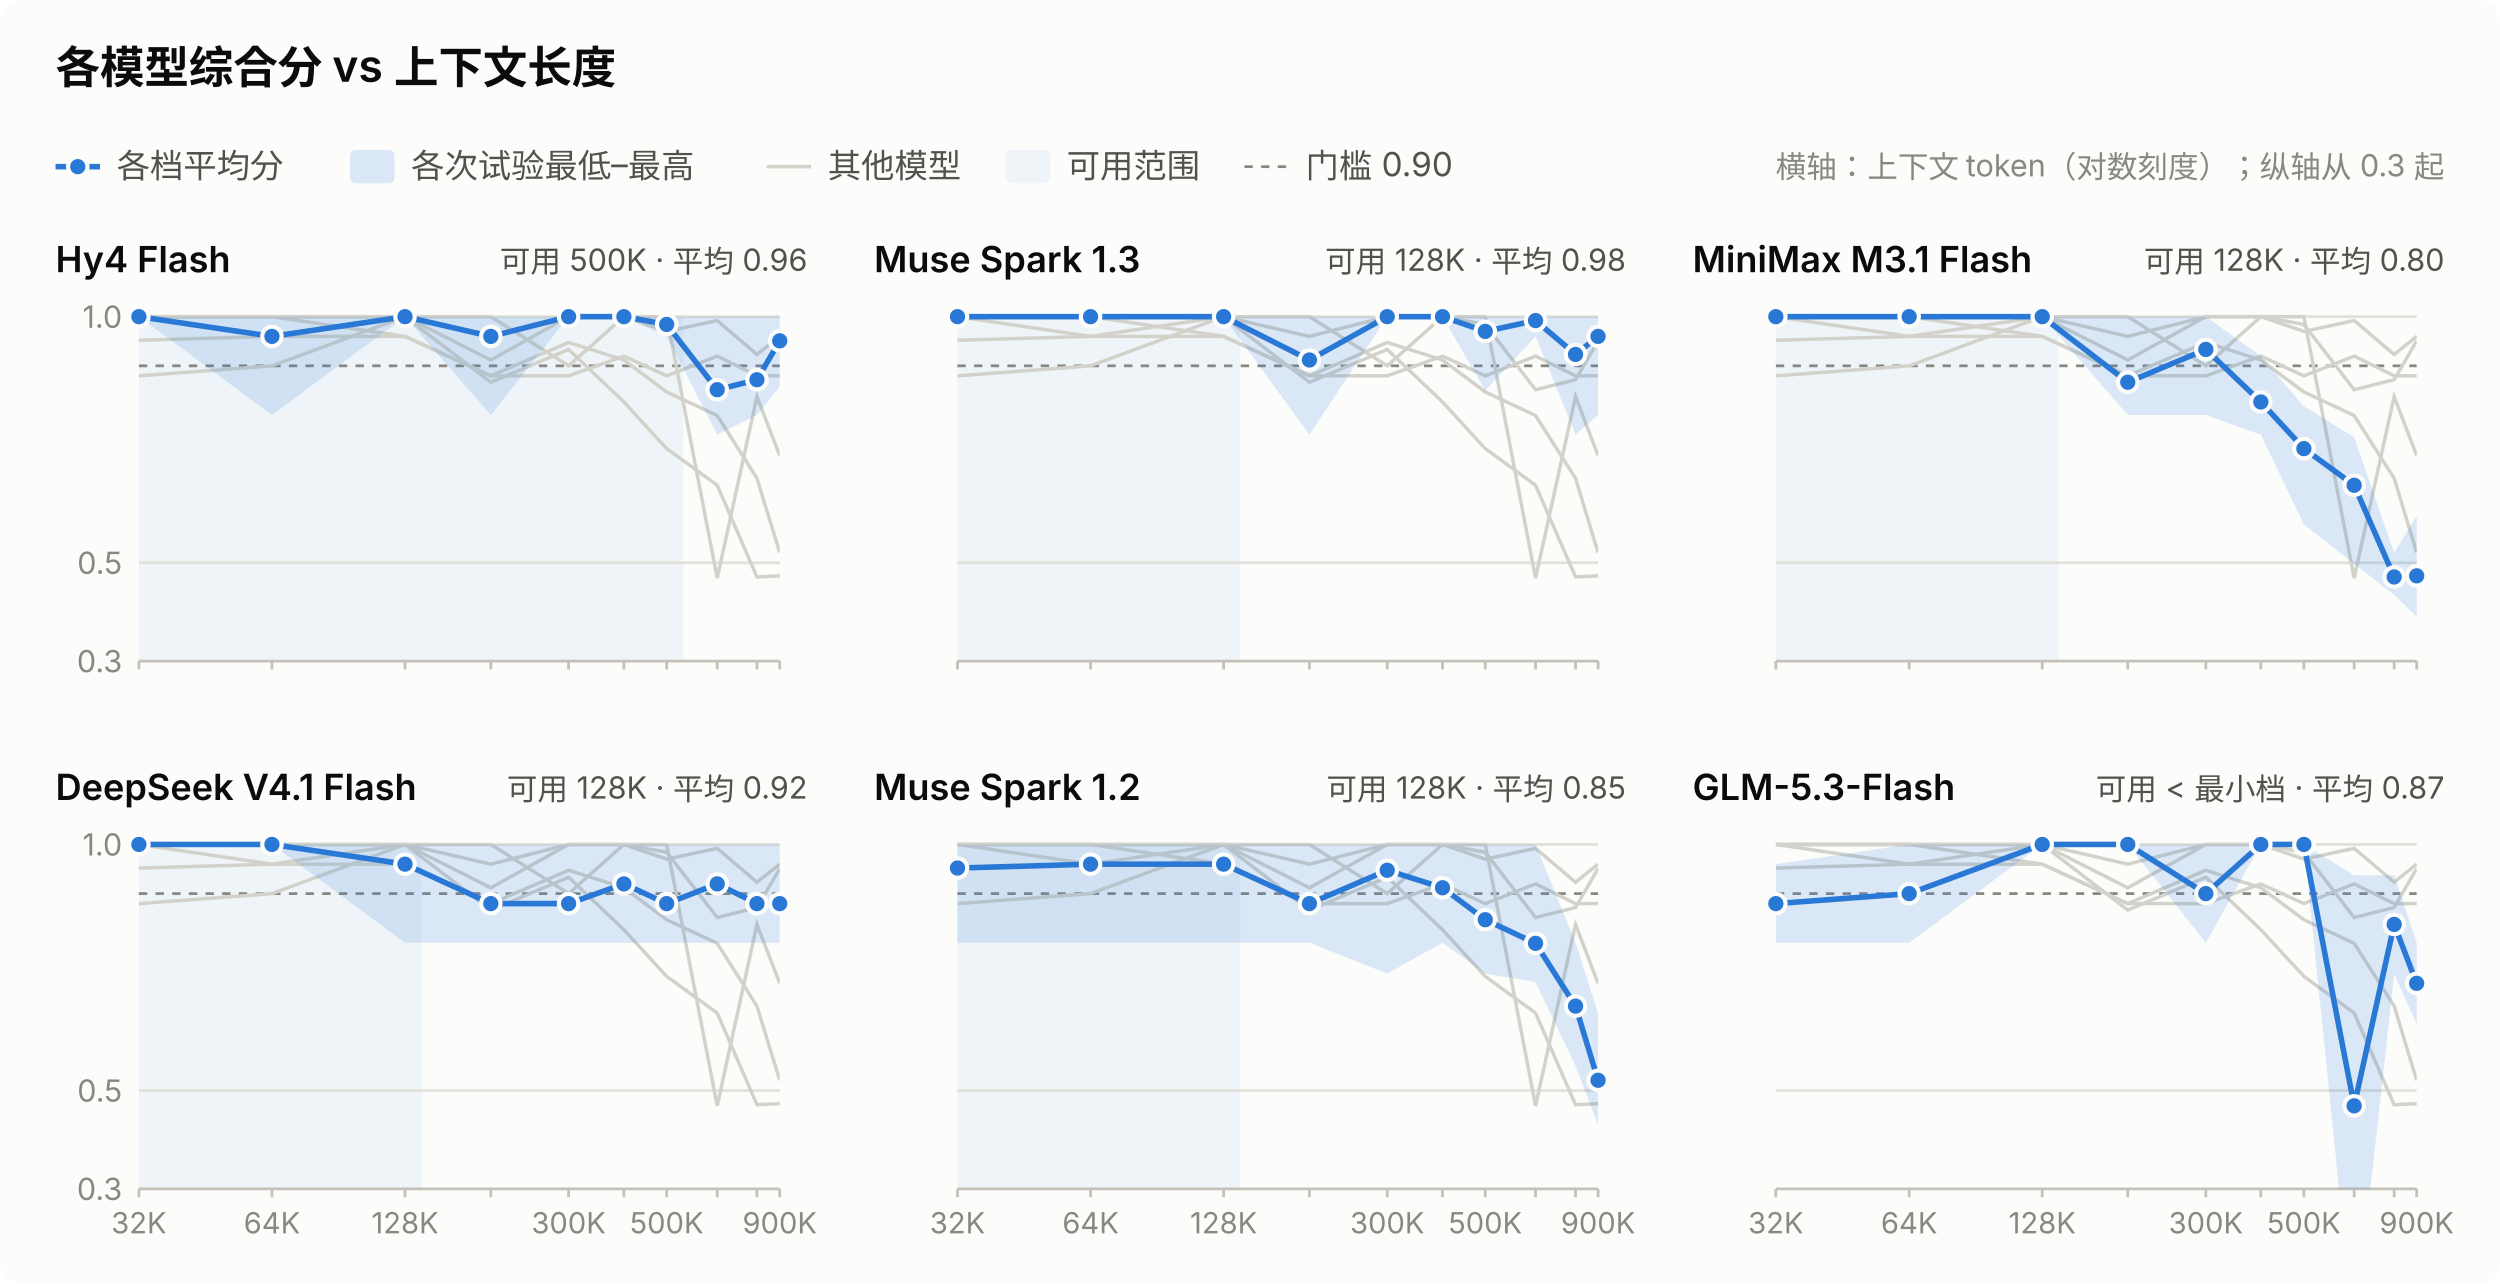
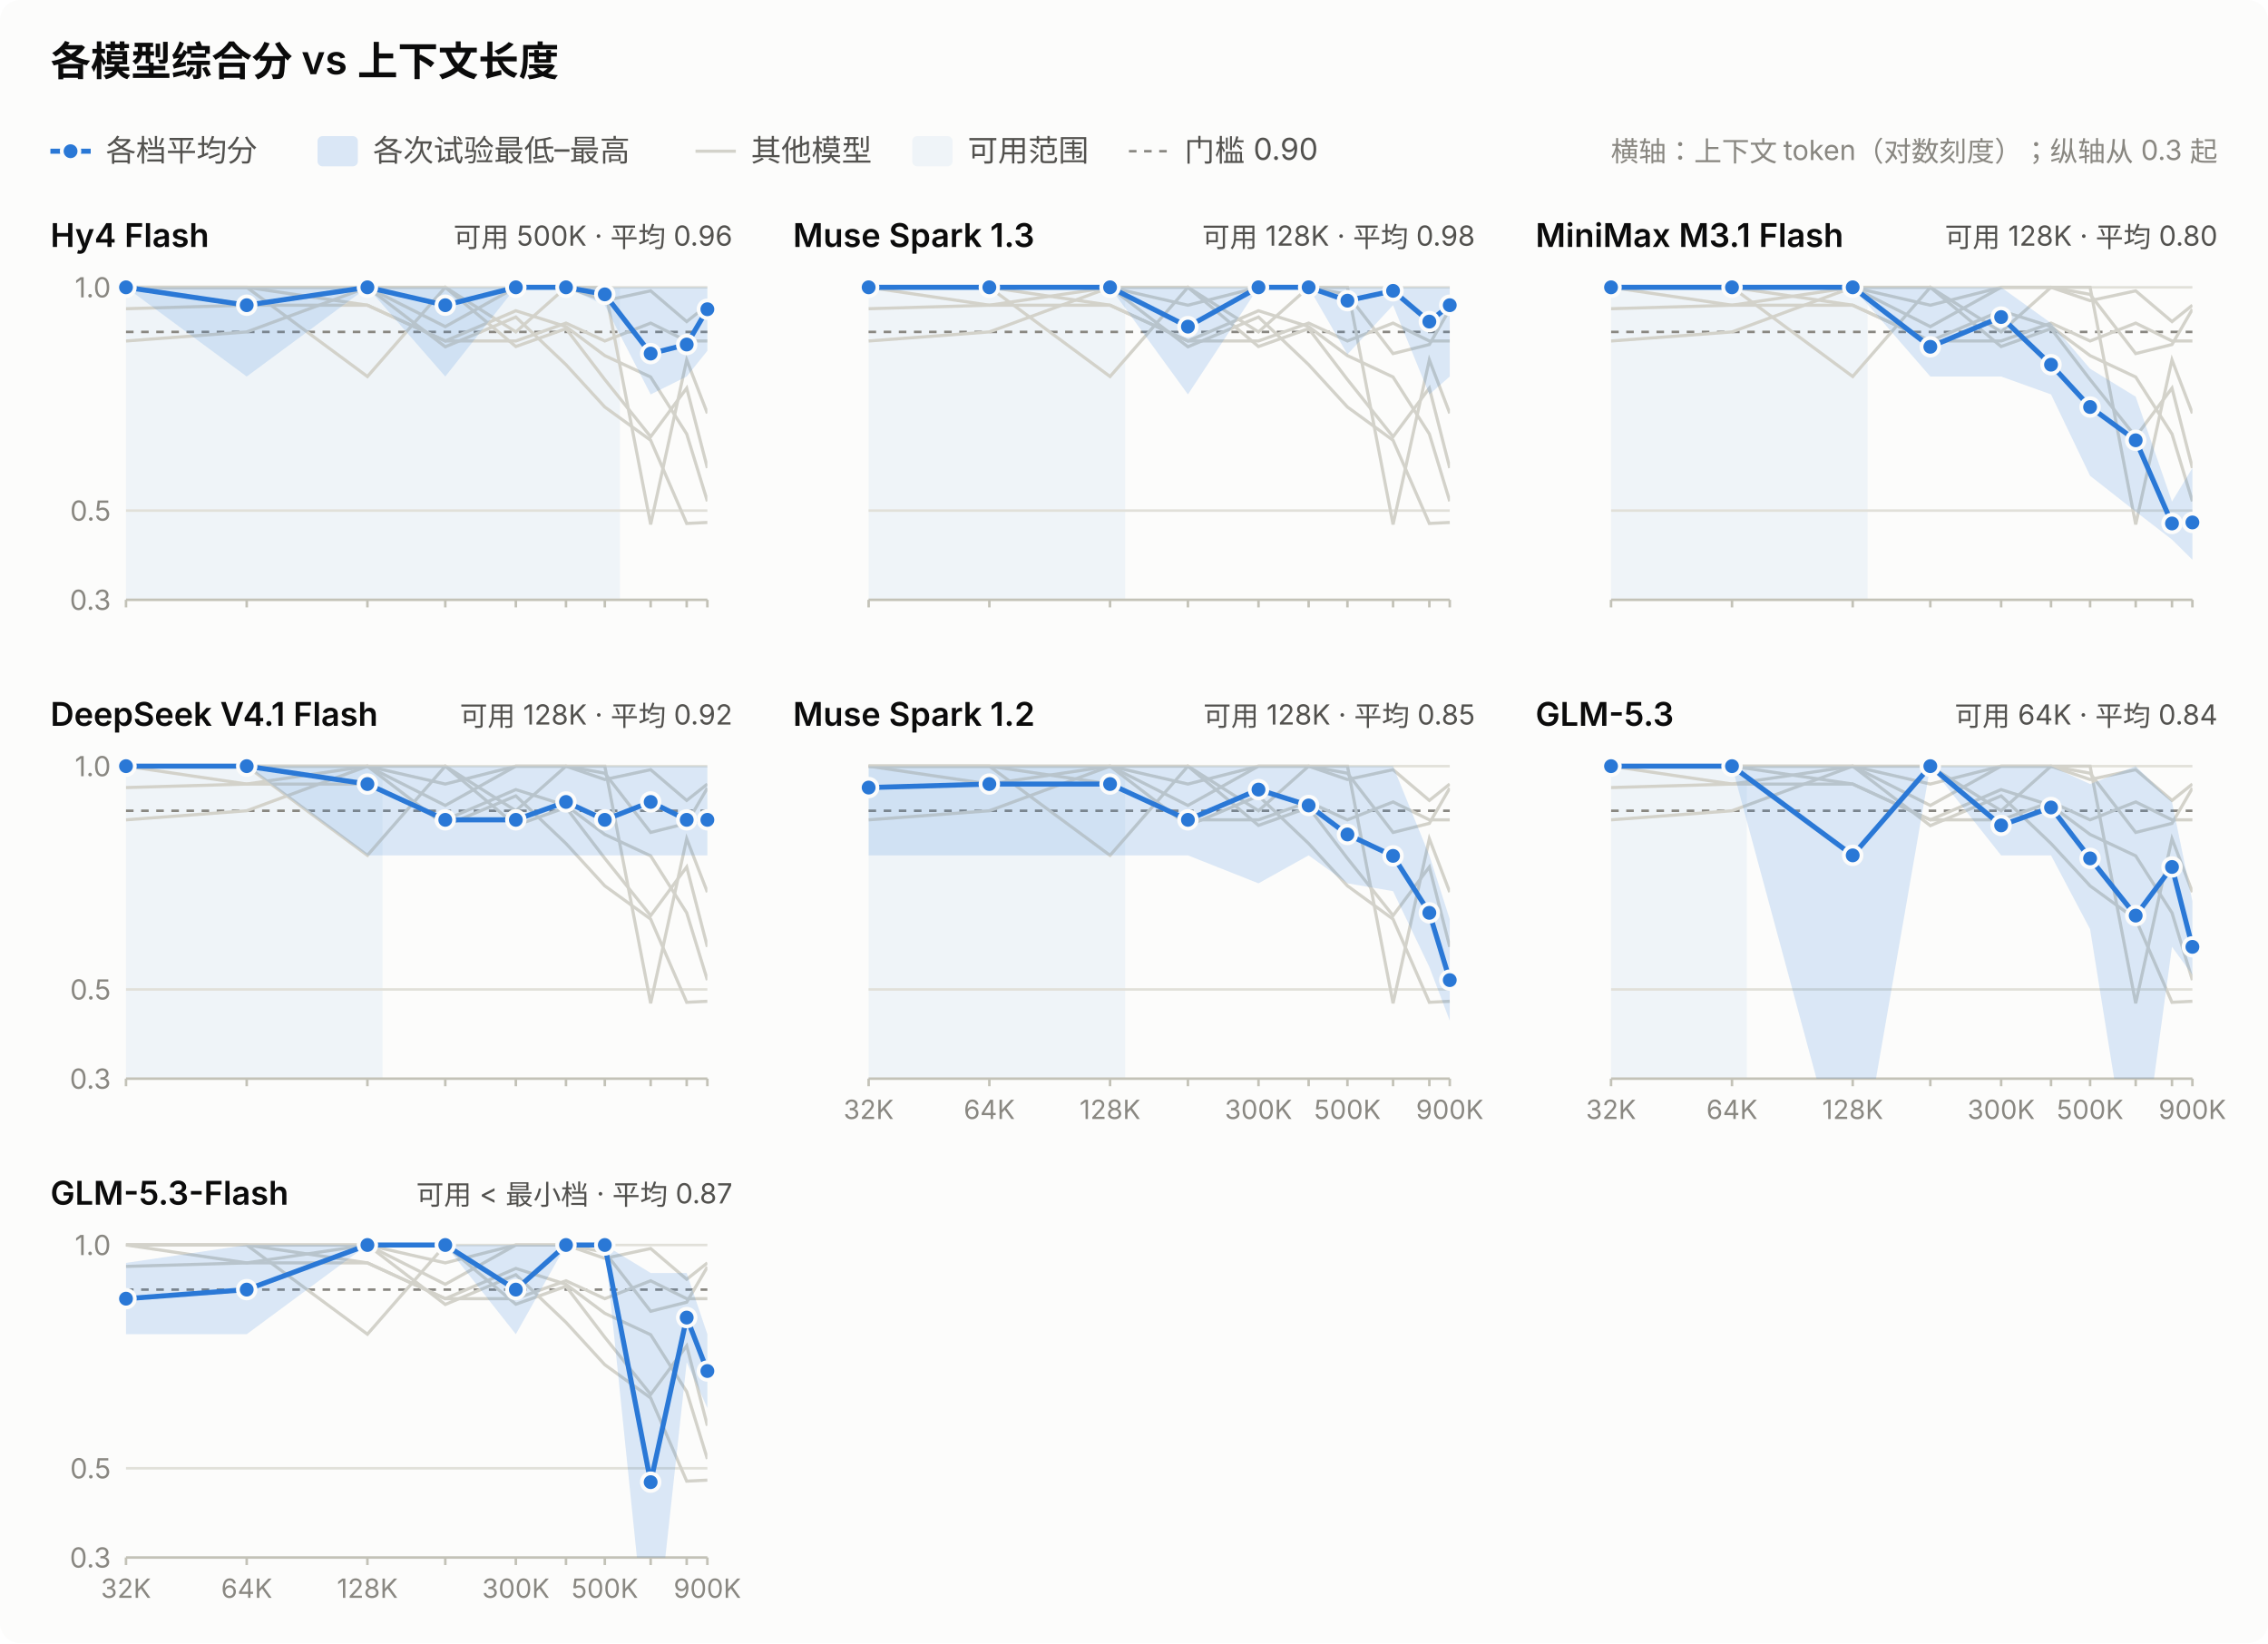
- <svg xmlns="http://www.w3.org/2000/svg" viewBox="0 0 900 462" width="900" height="462" font-family="system-ui,-apple-system,'Segoe UI','PingFang SC','Microsoft YaHei',sans-serif">
+ <svg xmlns="http://www.w3.org/2000/svg" viewBox="0 0 900 652" width="900" height="652" font-family="system-ui,-apple-system,'Segoe UI','PingFang SC','Microsoft YaHei',sans-serif">
  <style>.bg{fill:#fcfcfb}.grid{stroke:#e1e0d9;stroke-width:1}.axis{stroke:#c3c2b7;stroke-width:1}.ctx{stroke:#d3d2ca;stroke-width:1.25;fill:none}.acc{stroke:#2a78d6}.accf{fill:#2a78d6}.band{fill:#2a78d6;fill-opacity:.16}.zone{fill:#2a78d6;fill-opacity:.06}.thr{stroke:#898781;stroke-width:1;stroke-dasharray:3 3}.ring{stroke:#fcfcfb}.t1{fill:#0b0b0b}.t2{fill:#52514e}.t3{fill:#898781}@media (prefers-color-scheme:dark){.bg{fill:#1a1a19}.grid{stroke:#2c2c2a}.axis{stroke:#383835}.ctx{stroke:#45453f}.acc{stroke:#3987e5}.accf{fill:#3987e5}.band{fill:#3987e5;fill-opacity:.22}.zone{fill:#3987e5;fill-opacity:.09}.ring{stroke:#1a1a19}.t1{fill:#f0efec}.t2{fill:#c3c2b7}}</style>
-   <rect class="bg" width="900" height="462" rx="8" />
+   <rect class="bg" width="900" height="652" rx="8" />
  <text class="t1" x="20" y="30" font-size="16" font-weight="600">各模型综合分 vs 上下文长度</text>
  <line class="acc" x1="20" y1="60" x2="36" y2="60" stroke-width="2" />
  <circle class="accf ring" cx="28" cy="60" r="3.5" stroke-width="1.5" />
  <text class="t2" x="42" y="64" font-size="12">各档平均分</text>
  <rect class="band" x="126" y="54" width="16" height="12" rx="2" />
  <text class="t2" x="148" y="64" font-size="12">各次试验最低–最高</text>
  <line class="ctx" x1="276" y1="60" x2="292" y2="60" />
  <text class="t2" x="298" y="64" font-size="12">其他模型</text>
  <rect class="zone" x="362" y="54" width="16" height="12" rx="2" />
  <text class="t2" x="384" y="64" font-size="12">可用范围</text>
  <line class="thr" x1="448" y1="60" x2="464" y2="60" />
  <text class="t2" x="470" y="64" font-size="12">门槛 0.90</text>
  <text class="t3" x="880" y="64" font-size="11" text-anchor="end">横轴：上下文 token（对数刻度）；纵轴从 0.3 起</text>
  <clipPath id="cp0">
    <rect x="50.0" y="109.0" width="230.7" height="129" />
  </clipPath>
  <text class="t1" x="20.0" y="98" font-size="13" font-weight="600">Hy4 Flash</text>
  <text class="t2" x="290.667" y="98" font-size="11" text-anchor="end">可用 500K · 平均 0.96</text>
  <rect class="zone" x="50.0" y="114.0" width="196.0" height="124" />
  <line class="axis" x1="50.0" y1="238.0" x2="280.7" y2="238.0" />
  <text class="t3" x="44.0" y="242.0" font-size="11" text-anchor="end">0.3</text>
  <line class="grid" x1="50.0" y1="202.6" x2="280.7" y2="202.6" />
  <text class="t3" x="44.0" y="206.6" font-size="11" text-anchor="end">0.5</text>
  <line class="grid" x1="50.0" y1="114.0" x2="280.7" y2="114.0" />
  <text class="t3" x="44.0" y="118.0" font-size="11" text-anchor="end">1.0</text>
  <line class="thr" x1="50.0" y1="131.7" x2="280.7" y2="131.7" />
  <line class="axis" x1="50.0" y1="238.0" x2="50.0" y2="241.0" />
  <line class="axis" x1="97.9" y1="238.0" x2="97.9" y2="241.0" />
  <line class="axis" x1="145.8" y1="238.0" x2="145.8" y2="241.0" />
  <line class="axis" x1="176.7" y1="238.0" x2="176.7" y2="241.0" />
  <line class="axis" x1="204.7" y1="238.0" x2="204.7" y2="241.0" />
  <line class="axis" x1="224.6" y1="238.0" x2="224.6" y2="241.0" />
  <line class="axis" x1="240.0" y1="238.0" x2="240.0" y2="241.0" />
  <line class="axis" x1="258.2" y1="238.0" x2="258.2" y2="241.0" />
  <line class="axis" x1="272.5" y1="238.0" x2="272.5" y2="241.0" />
  <line class="axis" x1="280.7" y1="238.0" x2="280.7" y2="241.0" />
  <polyline class="ctx" clip-path="url(#cp0)" points="50.0,114.0 97.9,114.0 145.8,114.0 176.7,129.6 204.7,114.0 224.6,114.0 240.0,119.3 258.2,115.4 272.5,127.6 280.7,121.1" />
  <polyline class="ctx" clip-path="url(#cp0)" points="50.0,114.0 97.9,114.0 145.8,114.0 176.7,137.6 204.7,125.8 224.6,144.7 240.0,161.5 258.2,174.7 272.5,207.7 280.7,207.3" />
  <polyline class="ctx" clip-path="url(#cp0)" points="50.0,114.0 97.9,114.0 145.8,121.1 176.7,135.3 204.7,135.3 224.6,128.2 240.0,135.3 258.2,128.2 272.5,135.3 280.7,135.3" />
  <polyline class="ctx" clip-path="url(#cp0)" points="50.0,122.5 97.9,121.1 145.8,121.1 176.7,135.3 204.7,123.3 224.6,129.6 240.0,141.1 258.2,149.6 272.5,172.2 280.7,198.9" />
+   <polyline class="ctx" clip-path="url(#cp0)" points="50.0,114.0 97.9,114.0 145.8,149.4 176.7,114.0 204.7,137.5 224.6,130.4 240.0,150.6 258.2,173.3 272.5,154.0 280.7,185.7" />
  <polyline class="ctx" clip-path="url(#cp0)" points="50.0,135.3 97.9,131.7 145.8,114.0 176.7,114.0 204.7,131.7 224.6,114.0 240.0,114.0 258.2,208.1 272.5,142.8 280.7,164.0" />
  <polygon class="band" clip-path="url(#cp0)" points="50.0,114.0 97.9,114.0 145.8,114.0 176.7,114.0 204.7,114.0 224.6,114.0 240.0,114.0 258.2,114.0 272.5,114.0 280.7,114.0 280.7,139.2 272.5,149.4 258.2,156.5 240.0,121.1 224.6,114.0 204.7,114.0 176.7,149.4 145.8,114.0 97.9,149.4 50.0,114.0" />
  <polyline class="acc" fill="none" stroke-width="2" stroke-linejoin="round" points="50.0,114.0 97.9,121.1 145.8,114.0 176.7,121.1 204.7,114.0 224.6,114.0 240.0,116.8 258.2,140.3 272.5,136.7 280.7,122.7" />
  <circle class="accf ring" cx="50.0" cy="114.0" r="3.5" stroke-width="1.5" />
  <circle class="accf ring" cx="97.9" cy="121.1" r="3.5" stroke-width="1.5" />
  <circle class="accf ring" cx="145.8" cy="114.0" r="3.5" stroke-width="1.5" />
  <circle class="accf ring" cx="176.7" cy="121.1" r="3.5" stroke-width="1.5" />
  <circle class="accf ring" cx="204.7" cy="114.0" r="3.5" stroke-width="1.5" />
  <circle class="accf ring" cx="224.6" cy="114.0" r="3.5" stroke-width="1.5" />
  <circle class="accf ring" cx="240.0" cy="116.8" r="3.5" stroke-width="1.5" />
  <circle class="accf ring" cx="258.2" cy="140.3" r="3.5" stroke-width="1.5" />
  <circle class="accf ring" cx="272.5" cy="136.7" r="3.5" stroke-width="1.5" />
  <circle class="accf ring" cx="280.7" cy="122.7" r="3.5" stroke-width="1.5" />
  <clipPath id="cp1">
    <rect x="344.667" y="109.0" width="230.7" height="129" />
  </clipPath>
  <text class="t1" x="314.667" y="98" font-size="13" font-weight="600">Muse Spark 1.3</text>
  <text class="t2" x="585.333" y="98" font-size="11" text-anchor="end">可用 128K · 平均 0.98</text>
  <rect class="zone" x="344.7" y="114.0" width="101.8" height="124" />
  <line class="axis" x1="344.667" y1="238.0" x2="575.3" y2="238.0" />
  <line class="grid" x1="344.667" y1="202.6" x2="575.3" y2="202.6" />
  <line class="grid" x1="344.667" y1="114.0" x2="575.3" y2="114.0" />
  <line class="thr" x1="344.667" y1="131.7" x2="575.3" y2="131.7" />
  <line class="axis" x1="344.7" y1="238.0" x2="344.7" y2="241.0" />
  <line class="axis" x1="392.6" y1="238.0" x2="392.6" y2="241.0" />
  <line class="axis" x1="440.5" y1="238.0" x2="440.5" y2="241.0" />
  <line class="axis" x1="471.4" y1="238.0" x2="471.4" y2="241.0" />
  <line class="axis" x1="499.4" y1="238.0" x2="499.4" y2="241.0" />
  <line class="axis" x1="519.3" y1="238.0" x2="519.3" y2="241.0" />
  <line class="axis" x1="534.7" y1="238.0" x2="534.7" y2="241.0" />
  <line class="axis" x1="552.8" y1="238.0" x2="552.8" y2="241.0" />
  <line class="axis" x1="567.2" y1="238.0" x2="567.2" y2="241.0" />
  <line class="axis" x1="575.3" y1="238.0" x2="575.3" y2="241.0" />
  <polyline class="ctx" clip-path="url(#cp1)" points="344.7,114.0 392.6,121.1 440.5,114.0 471.4,121.1 499.4,114.0 519.3,114.0 534.7,116.8 552.8,140.3 567.2,136.7 575.3,122.7" />
  <polyline class="ctx" clip-path="url(#cp1)" points="344.7,114.0 392.6,114.0 440.5,114.0 471.4,137.6 499.4,125.8 519.3,144.7 534.7,161.5 552.8,174.7 567.2,207.7 575.3,207.3" />
  <polyline class="ctx" clip-path="url(#cp1)" points="344.7,114.0 392.6,114.0 440.5,121.1 471.4,135.3 499.4,135.3 519.3,128.2 534.7,135.3 552.8,128.2 567.2,135.3 575.3,135.3" />
  <polyline class="ctx" clip-path="url(#cp1)" points="344.7,122.5 392.6,121.1 440.5,121.1 471.4,135.3 499.4,123.3 519.3,129.6 534.7,141.1 552.8,149.6 567.2,172.2 575.3,198.9" />
+   <polyline class="ctx" clip-path="url(#cp1)" points="344.7,114.0 392.6,114.0 440.5,149.4 471.4,114.0 499.4,137.5 519.3,130.4 534.7,150.6 552.8,173.3 567.2,154.0 575.3,185.7" />
  <polyline class="ctx" clip-path="url(#cp1)" points="344.7,135.3 392.6,131.7 440.5,114.0 471.4,114.0 499.4,131.7 519.3,114.0 534.7,114.0 552.8,208.1 567.2,142.8 575.3,164.0" />
  <polygon class="band" clip-path="url(#cp1)" points="344.7,114.0 392.6,114.0 440.5,114.0 471.4,114.0 499.4,114.0 519.3,114.0 534.7,114.0 552.8,114.0 567.2,114.0 575.3,114.0 575.3,149.4 567.2,156.5 552.8,121.1 534.7,140.6 519.3,114.0 499.4,114.0 471.4,156.5 440.5,114.0 392.6,114.0 344.7,114.0" />
  <polyline class="acc" fill="none" stroke-width="2" stroke-linejoin="round" points="344.7,114.0 392.6,114.0 440.5,114.0 471.4,129.6 499.4,114.0 519.3,114.0 534.7,119.3 552.8,115.4 567.2,127.6 575.3,121.1" />
  <circle class="accf ring" cx="344.7" cy="114.0" r="3.5" stroke-width="1.5" />
  <circle class="accf ring" cx="392.6" cy="114.0" r="3.5" stroke-width="1.5" />
  <circle class="accf ring" cx="440.5" cy="114.0" r="3.5" stroke-width="1.5" />
  <circle class="accf ring" cx="471.4" cy="129.6" r="3.5" stroke-width="1.5" />
  <circle class="accf ring" cx="499.4" cy="114.0" r="3.5" stroke-width="1.5" />
  <circle class="accf ring" cx="519.3" cy="114.0" r="3.5" stroke-width="1.5" />
  <circle class="accf ring" cx="534.7" cy="119.3" r="3.5" stroke-width="1.5" />
  <circle class="accf ring" cx="552.8" cy="115.4" r="3.5" stroke-width="1.5" />
  <circle class="accf ring" cx="567.2" cy="127.6" r="3.5" stroke-width="1.5" />
  <circle class="accf ring" cx="575.3" cy="121.1" r="3.5" stroke-width="1.5" />
  <clipPath id="cp2">
    <rect x="639.333" y="109.0" width="230.7" height="129" />
  </clipPath>
  <text class="t1" x="609.333" y="98" font-size="13" font-weight="600">MiniMax M3.1 Flash</text>
  <text class="t2" x="880.0" y="98" font-size="11" text-anchor="end">可用 128K · 平均 0.80</text>
  <rect class="zone" x="639.3" y="114.0" width="101.8" height="124" />
  <line class="axis" x1="639.333" y1="238.0" x2="870.0" y2="238.0" />
  <line class="grid" x1="639.333" y1="202.6" x2="870.0" y2="202.6" />
  <line class="grid" x1="639.333" y1="114.0" x2="870.0" y2="114.0" />
  <line class="thr" x1="639.333" y1="131.7" x2="870.0" y2="131.7" />
  <line class="axis" x1="639.3" y1="238.0" x2="639.3" y2="241.0" />
  <line class="axis" x1="687.3" y1="238.0" x2="687.3" y2="241.0" />
  <line class="axis" x1="735.2" y1="238.0" x2="735.2" y2="241.0" />
  <line class="axis" x1="766.0" y1="238.0" x2="766.0" y2="241.0" />
  <line class="axis" x1="794.1" y1="238.0" x2="794.1" y2="241.0" />
  <line class="axis" x1="813.9" y1="238.0" x2="813.9" y2="241.0" />
  <line class="axis" x1="829.4" y1="238.0" x2="829.4" y2="241.0" />
  <line class="axis" x1="847.5" y1="238.0" x2="847.5" y2="241.0" />
  <line class="axis" x1="861.9" y1="238.0" x2="861.9" y2="241.0" />
  <line class="axis" x1="870.0" y1="238.0" x2="870.0" y2="241.0" />
  <polyline class="ctx" clip-path="url(#cp2)" points="639.3,114.0 687.3,121.1 735.2,114.0 766.0,121.1 794.1,114.0 813.9,114.0 829.4,116.8 847.5,140.3 861.9,136.7 870.0,122.7" />
  <polyline class="ctx" clip-path="url(#cp2)" points="639.3,114.0 687.3,114.0 735.2,114.0 766.0,129.6 794.1,114.0 813.9,114.0 829.4,119.3 847.5,115.4 861.9,127.6 870.0,121.1" />
  <polyline class="ctx" clip-path="url(#cp2)" points="639.3,114.0 687.3,114.0 735.2,121.1 766.0,135.3 794.1,135.3 813.9,128.2 829.4,135.3 847.5,128.2 861.9,135.3 870.0,135.3" />
  <polyline class="ctx" clip-path="url(#cp2)" points="639.3,122.5 687.3,121.1 735.2,121.1 766.0,135.3 794.1,123.3 813.9,129.6 829.4,141.1 847.5,149.6 861.9,172.2 870.0,198.9" />
+   <polyline class="ctx" clip-path="url(#cp2)" points="639.3,114.0 687.3,114.0 735.2,149.4 766.0,114.0 794.1,137.5 813.9,130.4 829.4,150.6 847.5,173.3 861.9,154.0 870.0,185.7" />
  <polyline class="ctx" clip-path="url(#cp2)" points="639.3,135.3 687.3,131.7 735.2,114.0 766.0,114.0 794.1,131.7 813.9,114.0 829.4,114.0 847.5,208.1 861.9,142.8 870.0,164.0" />
  <polygon class="band" clip-path="url(#cp2)" points="639.3,114.0 687.3,114.0 735.2,114.0 766.0,114.0 794.1,114.0 813.9,128.2 829.4,146.3 847.5,157.4 861.9,199.0 870.0,185.7 870.0,222.1 861.9,214.1 847.5,203.0 829.4,188.8 813.9,156.5 794.1,149.4 766.0,149.4 735.2,114.0 687.3,114.0 639.3,114.0" />
  <polyline class="acc" fill="none" stroke-width="2" stroke-linejoin="round" points="639.3,114.0 687.3,114.0 735.2,114.0 766.0,137.6 794.1,125.8 813.9,144.7 829.4,161.5 847.5,174.7 861.9,207.7 870.0,207.3" />
  <circle class="accf ring" cx="639.3" cy="114.0" r="3.5" stroke-width="1.5" />
  <circle class="accf ring" cx="687.3" cy="114.0" r="3.5" stroke-width="1.5" />
  <circle class="accf ring" cx="735.2" cy="114.0" r="3.5" stroke-width="1.5" />
  <circle class="accf ring" cx="766.0" cy="137.6" r="3.5" stroke-width="1.5" />
  <circle class="accf ring" cx="794.1" cy="125.8" r="3.5" stroke-width="1.5" />
  <circle class="accf ring" cx="813.9" cy="144.7" r="3.5" stroke-width="1.5" />
  <circle class="accf ring" cx="829.4" cy="161.5" r="3.5" stroke-width="1.5" />
  <circle class="accf ring" cx="847.5" cy="174.7" r="3.5" stroke-width="1.5" />
  <circle class="accf ring" cx="861.9" cy="207.7" r="3.5" stroke-width="1.5" />
  <circle class="accf ring" cx="870.0" cy="207.3" r="3.5" stroke-width="1.5" />
  <clipPath id="cp3">
    <rect x="50.0" y="299.0" width="230.7" height="129" />
  </clipPath>
  <text class="t1" x="20.0" y="288" font-size="13" font-weight="600">DeepSeek V4.1 Flash</text>
  <text class="t2" x="290.667" y="288" font-size="11" text-anchor="end">可用 128K · 平均 0.92</text>
  <rect class="zone" x="50.0" y="304.0" width="101.8" height="124" />
  <line class="axis" x1="50.0" y1="428.0" x2="280.7" y2="428.0" />
  <text class="t3" x="44.0" y="432.0" font-size="11" text-anchor="end">0.3</text>
  <line class="grid" x1="50.0" y1="392.6" x2="280.7" y2="392.6" />
  <text class="t3" x="44.0" y="396.6" font-size="11" text-anchor="end">0.5</text>
  <line class="grid" x1="50.0" y1="304.0" x2="280.7" y2="304.0" />
  <text class="t3" x="44.0" y="308.0" font-size="11" text-anchor="end">1.0</text>
  <line class="thr" x1="50.0" y1="321.7" x2="280.7" y2="321.7" />
  <line class="axis" x1="50.0" y1="428.0" x2="50.0" y2="431.0" />
-   <text class="t3" x="50.0" y="444.0" font-size="10.5" text-anchor="middle">32K</text>
  <line class="axis" x1="97.9" y1="428.0" x2="97.9" y2="431.0" />
-   <text class="t3" x="97.9" y="444.0" font-size="10.5" text-anchor="middle">64K</text>
  <line class="axis" x1="145.8" y1="428.0" x2="145.8" y2="431.0" />
-   <text class="t3" x="145.8" y="444.0" font-size="10.5" text-anchor="middle">128K</text>
  <line class="axis" x1="176.7" y1="428.0" x2="176.7" y2="431.0" />
  <line class="axis" x1="204.7" y1="428.0" x2="204.7" y2="431.0" />
-   <text class="t3" x="204.7" y="444.0" font-size="10.5" text-anchor="middle">300K</text>
  <line class="axis" x1="224.6" y1="428.0" x2="224.6" y2="431.0" />
  <line class="axis" x1="240.0" y1="428.0" x2="240.0" y2="431.0" />
-   <text class="t3" x="240.0" y="444.0" font-size="10.5" text-anchor="middle">500K</text>
  <line class="axis" x1="258.2" y1="428.0" x2="258.2" y2="431.0" />
  <line class="axis" x1="272.5" y1="428.0" x2="272.5" y2="431.0" />
  <line class="axis" x1="280.7" y1="428.0" x2="280.7" y2="431.0" />
-   <text class="t3" x="280.7" y="444.0" font-size="10.5" text-anchor="middle">900K</text>
  <polyline class="ctx" clip-path="url(#cp3)" points="50.0,304.0 97.9,311.1 145.8,304.0 176.7,311.1 204.7,304.0 224.6,304.0 240.0,306.8 258.2,330.3 272.5,326.7 280.7,312.7" />
  <polyline class="ctx" clip-path="url(#cp3)" points="50.0,304.0 97.9,304.0 145.8,304.0 176.7,319.6 204.7,304.0 224.6,304.0 240.0,309.3 258.2,305.4 272.5,317.6 280.7,311.1" />
  <polyline class="ctx" clip-path="url(#cp3)" points="50.0,304.0 97.9,304.0 145.8,304.0 176.7,327.6 204.7,315.8 224.6,334.7 240.0,351.5 258.2,364.7 272.5,397.7 280.7,397.3" />
  <polyline class="ctx" clip-path="url(#cp3)" points="50.0,312.5 97.9,311.1 145.8,311.1 176.7,325.3 204.7,313.3 224.6,319.6 240.0,331.1 258.2,339.6 272.5,362.2 280.7,388.9" />
+   <polyline class="ctx" clip-path="url(#cp3)" points="50.0,304.0 97.9,304.0 145.8,339.4 176.7,304.0 204.7,327.5 224.6,320.4 240.0,340.6 258.2,363.3 272.5,344.0 280.7,375.7" />
  <polyline class="ctx" clip-path="url(#cp3)" points="50.0,325.3 97.9,321.7 145.8,304.0 176.7,304.0 204.7,321.7 224.6,304.0 240.0,304.0 258.2,398.1 272.5,332.8 280.7,354.0" />
  <polygon class="band" clip-path="url(#cp3)" points="50.0,304.0 97.9,304.0 145.8,304.0 176.7,304.0 204.7,304.0 224.6,304.0 240.0,304.0 258.2,304.0 272.5,304.0 280.7,304.0 280.7,339.4 272.5,339.4 258.2,339.4 240.0,339.4 224.6,339.4 204.7,339.4 176.7,339.4 145.8,339.4 97.9,304.0 50.0,304.0" />
  <polyline class="acc" fill="none" stroke-width="2" stroke-linejoin="round" points="50.0,304.0 97.9,304.0 145.8,311.1 176.7,325.3 204.7,325.3 224.6,318.2 240.0,325.3 258.2,318.2 272.5,325.3 280.7,325.3" />
  <circle class="accf ring" cx="50.0" cy="304.0" r="3.5" stroke-width="1.5" />
  <circle class="accf ring" cx="97.9" cy="304.0" r="3.5" stroke-width="1.5" />
  <circle class="accf ring" cx="145.8" cy="311.1" r="3.5" stroke-width="1.5" />
  <circle class="accf ring" cx="176.7" cy="325.3" r="3.5" stroke-width="1.5" />
  <circle class="accf ring" cx="204.7" cy="325.3" r="3.5" stroke-width="1.5" />
  <circle class="accf ring" cx="224.6" cy="318.2" r="3.5" stroke-width="1.5" />
  <circle class="accf ring" cx="240.0" cy="325.3" r="3.5" stroke-width="1.5" />
  <circle class="accf ring" cx="258.2" cy="318.2" r="3.5" stroke-width="1.5" />
  <circle class="accf ring" cx="272.5" cy="325.3" r="3.5" stroke-width="1.5" />
  <circle class="accf ring" cx="280.7" cy="325.3" r="3.5" stroke-width="1.5" />
  <clipPath id="cp4">
    <rect x="344.667" y="299.0" width="230.7" height="129" />
  </clipPath>
  <text class="t1" x="314.667" y="288" font-size="13" font-weight="600">Muse Spark 1.2</text>
  <text class="t2" x="585.333" y="288" font-size="11" text-anchor="end">可用 128K · 平均 0.85</text>
  <rect class="zone" x="344.7" y="304.0" width="101.8" height="124" />
  <line class="axis" x1="344.667" y1="428.0" x2="575.3" y2="428.0" />
  <line class="grid" x1="344.667" y1="392.6" x2="575.3" y2="392.6" />
  <line class="grid" x1="344.667" y1="304.0" x2="575.3" y2="304.0" />
  <line class="thr" x1="344.667" y1="321.7" x2="575.3" y2="321.7" />
  <line class="axis" x1="344.7" y1="428.0" x2="344.7" y2="431.0" />
  <text class="t3" x="344.7" y="444.0" font-size="10.5" text-anchor="middle">32K</text>
  <line class="axis" x1="392.6" y1="428.0" x2="392.6" y2="431.0" />
  <text class="t3" x="392.6" y="444.0" font-size="10.5" text-anchor="middle">64K</text>
  <line class="axis" x1="440.5" y1="428.0" x2="440.5" y2="431.0" />
  <text class="t3" x="440.5" y="444.0" font-size="10.5" text-anchor="middle">128K</text>
  <line class="axis" x1="471.4" y1="428.0" x2="471.4" y2="431.0" />
  <line class="axis" x1="499.4" y1="428.0" x2="499.4" y2="431.0" />
  <text class="t3" x="499.4" y="444.0" font-size="10.5" text-anchor="middle">300K</text>
  <line class="axis" x1="519.3" y1="428.0" x2="519.3" y2="431.0" />
  <line class="axis" x1="534.7" y1="428.0" x2="534.7" y2="431.0" />
  <text class="t3" x="534.7" y="444.0" font-size="10.5" text-anchor="middle">500K</text>
  <line class="axis" x1="552.8" y1="428.0" x2="552.8" y2="431.0" />
  <line class="axis" x1="567.2" y1="428.0" x2="567.2" y2="431.0" />
  <line class="axis" x1="575.3" y1="428.0" x2="575.3" y2="431.0" />
  <text class="t3" x="575.3" y="444.0" font-size="10.5" text-anchor="middle">900K</text>
  <polyline class="ctx" clip-path="url(#cp4)" points="344.7,304.0 392.6,311.1 440.5,304.0 471.4,311.1 499.4,304.0 519.3,304.0 534.7,306.8 552.8,330.3 567.2,326.7 575.3,312.7" />
  <polyline class="ctx" clip-path="url(#cp4)" points="344.7,304.0 392.6,304.0 440.5,304.0 471.4,319.6 499.4,304.0 519.3,304.0 534.7,309.3 552.8,305.4 567.2,317.6 575.3,311.1" />
  <polyline class="ctx" clip-path="url(#cp4)" points="344.7,304.0 392.6,304.0 440.5,304.0 471.4,327.6 499.4,315.8 519.3,334.7 534.7,351.5 552.8,364.7 567.2,397.7 575.3,397.3" />
  <polyline class="ctx" clip-path="url(#cp4)" points="344.7,304.0 392.6,304.0 440.5,311.1 471.4,325.3 499.4,325.3 519.3,318.2 534.7,325.3 552.8,318.2 567.2,325.3 575.3,325.3" />
+   <polyline class="ctx" clip-path="url(#cp4)" points="344.7,304.0 392.6,304.0 440.5,339.4 471.4,304.0 499.4,327.5 519.3,320.4 534.7,340.6 552.8,363.3 567.2,344.0 575.3,375.7" />
  <polyline class="ctx" clip-path="url(#cp4)" points="344.7,325.3 392.6,321.7 440.5,304.0 471.4,304.0 499.4,321.7 519.3,304.0 534.7,304.0 552.8,398.1 567.2,332.8 575.3,354.0" />
  <polygon class="band" clip-path="url(#cp4)" points="344.7,304.0 392.6,304.0 440.5,304.0 471.4,304.0 499.4,304.0 519.3,304.0 534.7,304.0 552.8,304.0 567.2,339.4 575.3,364.7 575.3,405.0 567.2,383.7 552.8,353.6 534.7,350.5 519.3,339.4 499.4,350.5 471.4,339.4 440.5,339.4 392.6,339.4 344.7,339.4" />
  <polyline class="acc" fill="none" stroke-width="2" stroke-linejoin="round" points="344.7,312.5 392.6,311.1 440.5,311.1 471.4,325.3 499.4,313.3 519.3,319.6 534.7,331.1 552.8,339.6 567.2,362.2 575.3,388.9" />
  <circle class="accf ring" cx="344.7" cy="312.5" r="3.5" stroke-width="1.5" />
  <circle class="accf ring" cx="392.6" cy="311.1" r="3.5" stroke-width="1.5" />
  <circle class="accf ring" cx="440.5" cy="311.1" r="3.5" stroke-width="1.5" />
  <circle class="accf ring" cx="471.4" cy="325.3" r="3.5" stroke-width="1.5" />
  <circle class="accf ring" cx="499.4" cy="313.3" r="3.5" stroke-width="1.5" />
  <circle class="accf ring" cx="519.3" cy="319.6" r="3.5" stroke-width="1.5" />
  <circle class="accf ring" cx="534.7" cy="331.1" r="3.5" stroke-width="1.5" />
  <circle class="accf ring" cx="552.8" cy="339.6" r="3.5" stroke-width="1.5" />
  <circle class="accf ring" cx="567.2" cy="362.2" r="3.5" stroke-width="1.5" />
  <circle class="accf ring" cx="575.3" cy="388.9" r="3.5" stroke-width="1.5" />
  <clipPath id="cp5">
    <rect x="639.333" y="299.0" width="230.7" height="129" />
  </clipPath>
-   <text class="t1" x="609.333" y="288" font-size="13" font-weight="600">GLM-5.3-Flash</text>
-   <text class="t2" x="880.0" y="288" font-size="11" text-anchor="end">可用 &lt; 最小档 · 平均 0.87</text>
+   <text class="t1" x="609.333" y="288" font-size="13" font-weight="600">GLM-5.3</text>
+   <text class="t2" x="880.0" y="288" font-size="11" text-anchor="end">可用 64K · 平均 0.84</text>
+   <rect class="zone" x="639.3" y="304.0" width="53.9" height="124" />
  <line class="axis" x1="639.333" y1="428.0" x2="870.0" y2="428.0" />
  <line class="grid" x1="639.333" y1="392.6" x2="870.0" y2="392.6" />
  <line class="grid" x1="639.333" y1="304.0" x2="870.0" y2="304.0" />
  <line class="thr" x1="639.333" y1="321.7" x2="870.0" y2="321.7" />
  <line class="axis" x1="639.3" y1="428.0" x2="639.3" y2="431.0" />
  <text class="t3" x="639.3" y="444.0" font-size="10.5" text-anchor="middle">32K</text>
  <line class="axis" x1="687.3" y1="428.0" x2="687.3" y2="431.0" />
  <text class="t3" x="687.3" y="444.0" font-size="10.5" text-anchor="middle">64K</text>
  <line class="axis" x1="735.2" y1="428.0" x2="735.2" y2="431.0" />
  <text class="t3" x="735.2" y="444.0" font-size="10.5" text-anchor="middle">128K</text>
  <line class="axis" x1="766.0" y1="428.0" x2="766.0" y2="431.0" />
  <line class="axis" x1="794.1" y1="428.0" x2="794.1" y2="431.0" />
  <text class="t3" x="794.1" y="444.0" font-size="10.5" text-anchor="middle">300K</text>
  <line class="axis" x1="813.9" y1="428.0" x2="813.9" y2="431.0" />
  <line class="axis" x1="829.4" y1="428.0" x2="829.4" y2="431.0" />
  <text class="t3" x="829.4" y="444.0" font-size="10.5" text-anchor="middle">500K</text>
  <line class="axis" x1="847.5" y1="428.0" x2="847.5" y2="431.0" />
  <line class="axis" x1="861.9" y1="428.0" x2="861.9" y2="431.0" />
  <line class="axis" x1="870.0" y1="428.0" x2="870.0" y2="431.0" />
  <text class="t3" x="870.0" y="444.0" font-size="10.5" text-anchor="middle">900K</text>
  <polyline class="ctx" clip-path="url(#cp5)" points="639.3,304.0 687.3,311.1 735.2,304.0 766.0,311.1 794.1,304.0 813.9,304.0 829.4,306.8 847.5,330.3 861.9,326.7 870.0,312.7" />
  <polyline class="ctx" clip-path="url(#cp5)" points="639.3,304.0 687.3,304.0 735.2,304.0 766.0,319.6 794.1,304.0 813.9,304.0 829.4,309.3 847.5,305.4 861.9,317.6 870.0,311.1" />
  <polyline class="ctx" clip-path="url(#cp5)" points="639.3,304.0 687.3,304.0 735.2,304.0 766.0,327.6 794.1,315.8 813.9,334.7 829.4,351.5 847.5,364.7 861.9,397.7 870.0,397.3" />
  <polyline class="ctx" clip-path="url(#cp5)" points="639.3,304.0 687.3,304.0 735.2,311.1 766.0,325.3 794.1,325.3 813.9,318.2 829.4,325.3 847.5,318.2 861.9,325.3 870.0,325.3" />
  <polyline class="ctx" clip-path="url(#cp5)" points="639.3,312.5 687.3,311.1 735.2,311.1 766.0,325.3 794.1,313.3 813.9,319.6 829.4,331.1 847.5,339.6 861.9,362.2 870.0,388.9" />
-   <polygon class="band" clip-path="url(#cp5)" points="639.3,311.1 687.3,304.0 735.2,304.0 766.0,304.0 794.1,304.0 813.9,304.0 829.4,304.0 847.5,315.1 861.9,315.1 870.0,339.4 870.0,368.7 861.9,350.5 847.5,481.1 829.4,304.0 813.9,304.0 794.1,339.4 766.0,304.0 735.2,304.0 687.3,339.4 639.3,339.4" />
-   <polyline class="acc" fill="none" stroke-width="2" stroke-linejoin="round" points="639.3,325.3 687.3,321.7 735.2,304.0 766.0,304.0 794.1,321.7 813.9,304.0 829.4,304.0 847.5,398.1 861.9,332.8 870.0,354.0" />
-   <circle class="accf ring" cx="639.3" cy="325.3" r="3.5" stroke-width="1.5" />
-   <circle class="accf ring" cx="687.3" cy="321.7" r="3.5" stroke-width="1.5" />
-   <circle class="accf ring" cx="735.2" cy="304.0" r="3.5" stroke-width="1.5" />
+   <polyline class="ctx" clip-path="url(#cp5)" points="639.3,325.3 687.3,321.7 735.2,304.0 766.0,304.0 794.1,321.7 813.9,304.0 829.4,304.0 847.5,398.1 861.9,332.8 870.0,354.0" />
+   <polygon class="band" clip-path="url(#cp5)" points="639.3,304.0 687.3,304.0 735.2,304.0 766.0,304.0 794.1,304.0 813.9,304.0 829.4,311.1 847.5,304.0 861.9,318.2 870.0,357.6 870.0,386.8 861.9,375.7 847.5,481.1 829.4,368.7 813.9,339.4 794.1,339.4 766.0,304.0 735.2,481.1 687.3,304.0 639.3,304.0" />
+   <polyline class="acc" fill="none" stroke-width="2" stroke-linejoin="round" points="639.3,304.0 687.3,304.0 735.2,339.4 766.0,304.0 794.1,327.5 813.9,320.4 829.4,340.6 847.5,363.3 861.9,344.0 870.0,375.7" />
+   <circle class="accf ring" cx="639.3" cy="304.0" r="3.5" stroke-width="1.5" />
+   <circle class="accf ring" cx="687.3" cy="304.0" r="3.5" stroke-width="1.5" />
+   <circle class="accf ring" cx="735.2" cy="339.4" r="3.5" stroke-width="1.5" />
  <circle class="accf ring" cx="766.0" cy="304.0" r="3.5" stroke-width="1.5" />
-   <circle class="accf ring" cx="794.1" cy="321.7" r="3.5" stroke-width="1.5" />
-   <circle class="accf ring" cx="813.9" cy="304.0" r="3.5" stroke-width="1.5" />
-   <circle class="accf ring" cx="829.4" cy="304.0" r="3.5" stroke-width="1.5" />
-   <circle class="accf ring" cx="847.5" cy="398.1" r="3.5" stroke-width="1.5" />
-   <circle class="accf ring" cx="861.9" cy="332.8" r="3.5" stroke-width="1.5" />
-   <circle class="accf ring" cx="870.0" cy="354.0" r="3.5" stroke-width="1.5" />
+   <circle class="accf ring" cx="794.1" cy="327.5" r="3.5" stroke-width="1.5" />
+   <circle class="accf ring" cx="813.9" cy="320.4" r="3.5" stroke-width="1.5" />
+   <circle class="accf ring" cx="829.4" cy="340.6" r="3.5" stroke-width="1.5" />
+   <circle class="accf ring" cx="847.5" cy="363.3" r="3.5" stroke-width="1.5" />
+   <circle class="accf ring" cx="861.9" cy="344.0" r="3.5" stroke-width="1.5" />
+   <circle class="accf ring" cx="870.0" cy="375.7" r="3.5" stroke-width="1.5" />
+   <clipPath id="cp6">
+     <rect x="50.0" y="489.0" width="230.7" height="129" />
+   </clipPath>
+   <text class="t1" x="20.0" y="478" font-size="13" font-weight="600">GLM-5.3-Flash</text>
+   <text class="t2" x="290.667" y="478" font-size="11" text-anchor="end">可用 &lt; 最小档 · 平均 0.87</text>
+   <line class="axis" x1="50.0" y1="618.0" x2="280.7" y2="618.0" />
+   <text class="t3" x="44.0" y="622.0" font-size="11" text-anchor="end">0.3</text>
+   <line class="grid" x1="50.0" y1="582.6" x2="280.7" y2="582.6" />
+   <text class="t3" x="44.0" y="586.6" font-size="11" text-anchor="end">0.5</text>
+   <line class="grid" x1="50.0" y1="494.0" x2="280.7" y2="494.0" />
+   <text class="t3" x="44.0" y="498.0" font-size="11" text-anchor="end">1.0</text>
+   <line class="thr" x1="50.0" y1="511.7" x2="280.7" y2="511.7" />
+   <line class="axis" x1="50.0" y1="618.0" x2="50.0" y2="621.0" />
+   <text class="t3" x="50.0" y="634.0" font-size="10.5" text-anchor="middle">32K</text>
+   <line class="axis" x1="97.9" y1="618.0" x2="97.9" y2="621.0" />
+   <text class="t3" x="97.9" y="634.0" font-size="10.5" text-anchor="middle">64K</text>
+   <line class="axis" x1="145.8" y1="618.0" x2="145.8" y2="621.0" />
+   <text class="t3" x="145.8" y="634.0" font-size="10.5" text-anchor="middle">128K</text>
+   <line class="axis" x1="176.7" y1="618.0" x2="176.7" y2="621.0" />
+   <line class="axis" x1="204.7" y1="618.0" x2="204.7" y2="621.0" />
+   <text class="t3" x="204.7" y="634.0" font-size="10.5" text-anchor="middle">300K</text>
+   <line class="axis" x1="224.6" y1="618.0" x2="224.6" y2="621.0" />
+   <line class="axis" x1="240.0" y1="618.0" x2="240.0" y2="621.0" />
+   <text class="t3" x="240.0" y="634.0" font-size="10.5" text-anchor="middle">500K</text>
+   <line class="axis" x1="258.2" y1="618.0" x2="258.2" y2="621.0" />
+   <line class="axis" x1="272.5" y1="618.0" x2="272.5" y2="621.0" />
+   <line class="axis" x1="280.7" y1="618.0" x2="280.7" y2="621.0" />
+   <text class="t3" x="280.7" y="634.0" font-size="10.5" text-anchor="middle">900K</text>
+   <polyline class="ctx" clip-path="url(#cp6)" points="50.0,494.0 97.9,501.1 145.8,494.0 176.7,501.1 204.7,494.0 224.6,494.0 240.0,496.8 258.2,520.3 272.5,516.7 280.7,502.7" />
+   <polyline class="ctx" clip-path="url(#cp6)" points="50.0,494.0 97.9,494.0 145.8,494.0 176.7,509.6 204.7,494.0 224.6,494.0 240.0,499.3 258.2,495.4 272.5,507.6 280.7,501.1" />
+   <polyline class="ctx" clip-path="url(#cp6)" points="50.0,494.0 97.9,494.0 145.8,494.0 176.7,517.6 204.7,505.8 224.6,524.7 240.0,541.5 258.2,554.7 272.5,587.7 280.7,587.3" />
+   <polyline class="ctx" clip-path="url(#cp6)" points="50.0,494.0 97.9,494.0 145.8,501.1 176.7,515.3 204.7,515.3 224.6,508.2 240.0,515.3 258.2,508.2 272.5,515.3 280.7,515.3" />
+   <polyline class="ctx" clip-path="url(#cp6)" points="50.0,502.5 97.9,501.1 145.8,501.1 176.7,515.3 204.7,503.3 224.6,509.6 240.0,521.1 258.2,529.6 272.5,552.2 280.7,578.9" />
+   <polyline class="ctx" clip-path="url(#cp6)" points="50.0,494.0 97.9,494.0 145.8,529.4 176.7,494.0 204.7,517.5 224.6,510.4 240.0,530.6 258.2,553.3 272.5,534.0 280.7,565.7" />
+   <polygon class="band" clip-path="url(#cp6)" points="50.0,501.1 97.9,494.0 145.8,494.0 176.7,494.0 204.7,494.0 224.6,494.0 240.0,494.0 258.2,505.1 272.5,505.1 280.7,529.4 280.7,558.7 272.5,540.5 258.2,671.1 240.0,494.0 224.6,494.0 204.7,529.4 176.7,494.0 145.8,494.0 97.9,529.4 50.0,529.4" />
+   <polyline class="acc" fill="none" stroke-width="2" stroke-linejoin="round" points="50.0,515.3 97.9,511.7 145.8,494.0 176.7,494.0 204.7,511.7 224.6,494.0 240.0,494.0 258.2,588.1 272.5,522.8 280.7,544.0" />
+   <circle class="accf ring" cx="50.0" cy="515.3" r="3.5" stroke-width="1.5" />
+   <circle class="accf ring" cx="97.9" cy="511.7" r="3.5" stroke-width="1.5" />
+   <circle class="accf ring" cx="145.8" cy="494.0" r="3.5" stroke-width="1.5" />
+   <circle class="accf ring" cx="176.7" cy="494.0" r="3.5" stroke-width="1.5" />
+   <circle class="accf ring" cx="204.7" cy="511.7" r="3.5" stroke-width="1.5" />
+   <circle class="accf ring" cx="224.6" cy="494.0" r="3.5" stroke-width="1.5" />
+   <circle class="accf ring" cx="240.0" cy="494.0" r="3.5" stroke-width="1.5" />
+   <circle class="accf ring" cx="258.2" cy="588.1" r="3.5" stroke-width="1.5" />
+   <circle class="accf ring" cx="272.5" cy="522.8" r="3.5" stroke-width="1.5" />
+   <circle class="accf ring" cx="280.7" cy="544.0" r="3.5" stroke-width="1.5" />
</svg>
